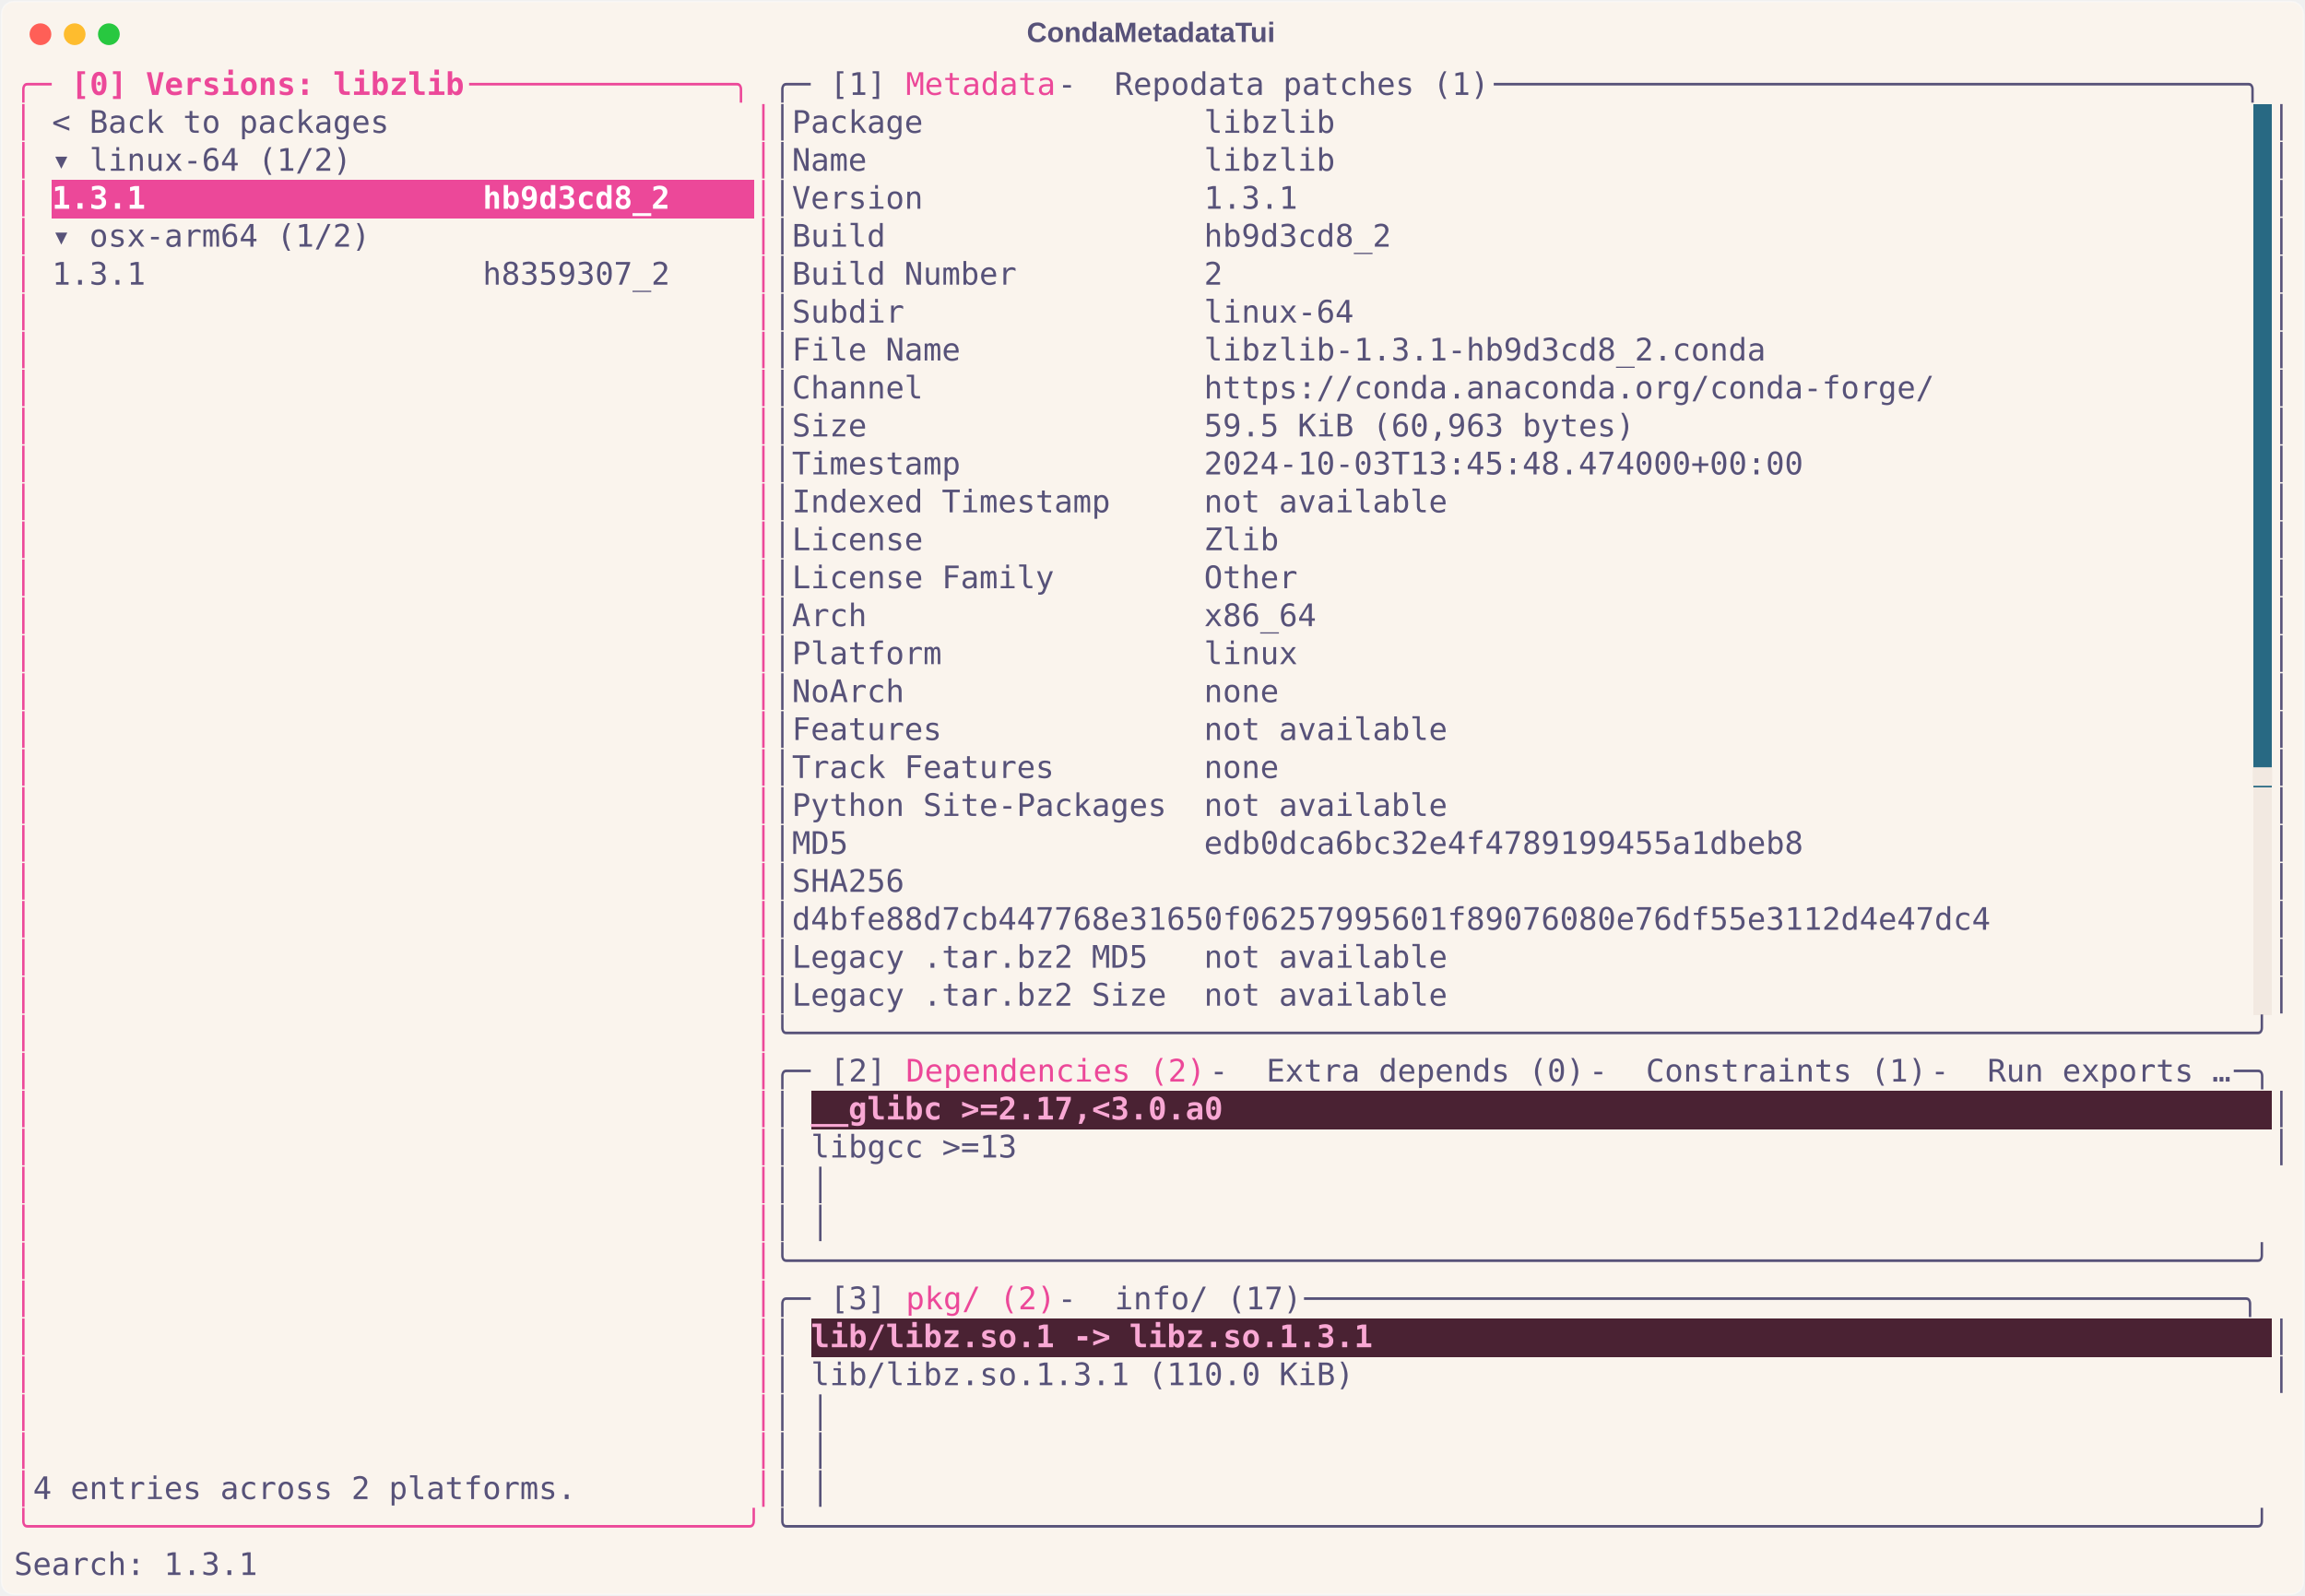
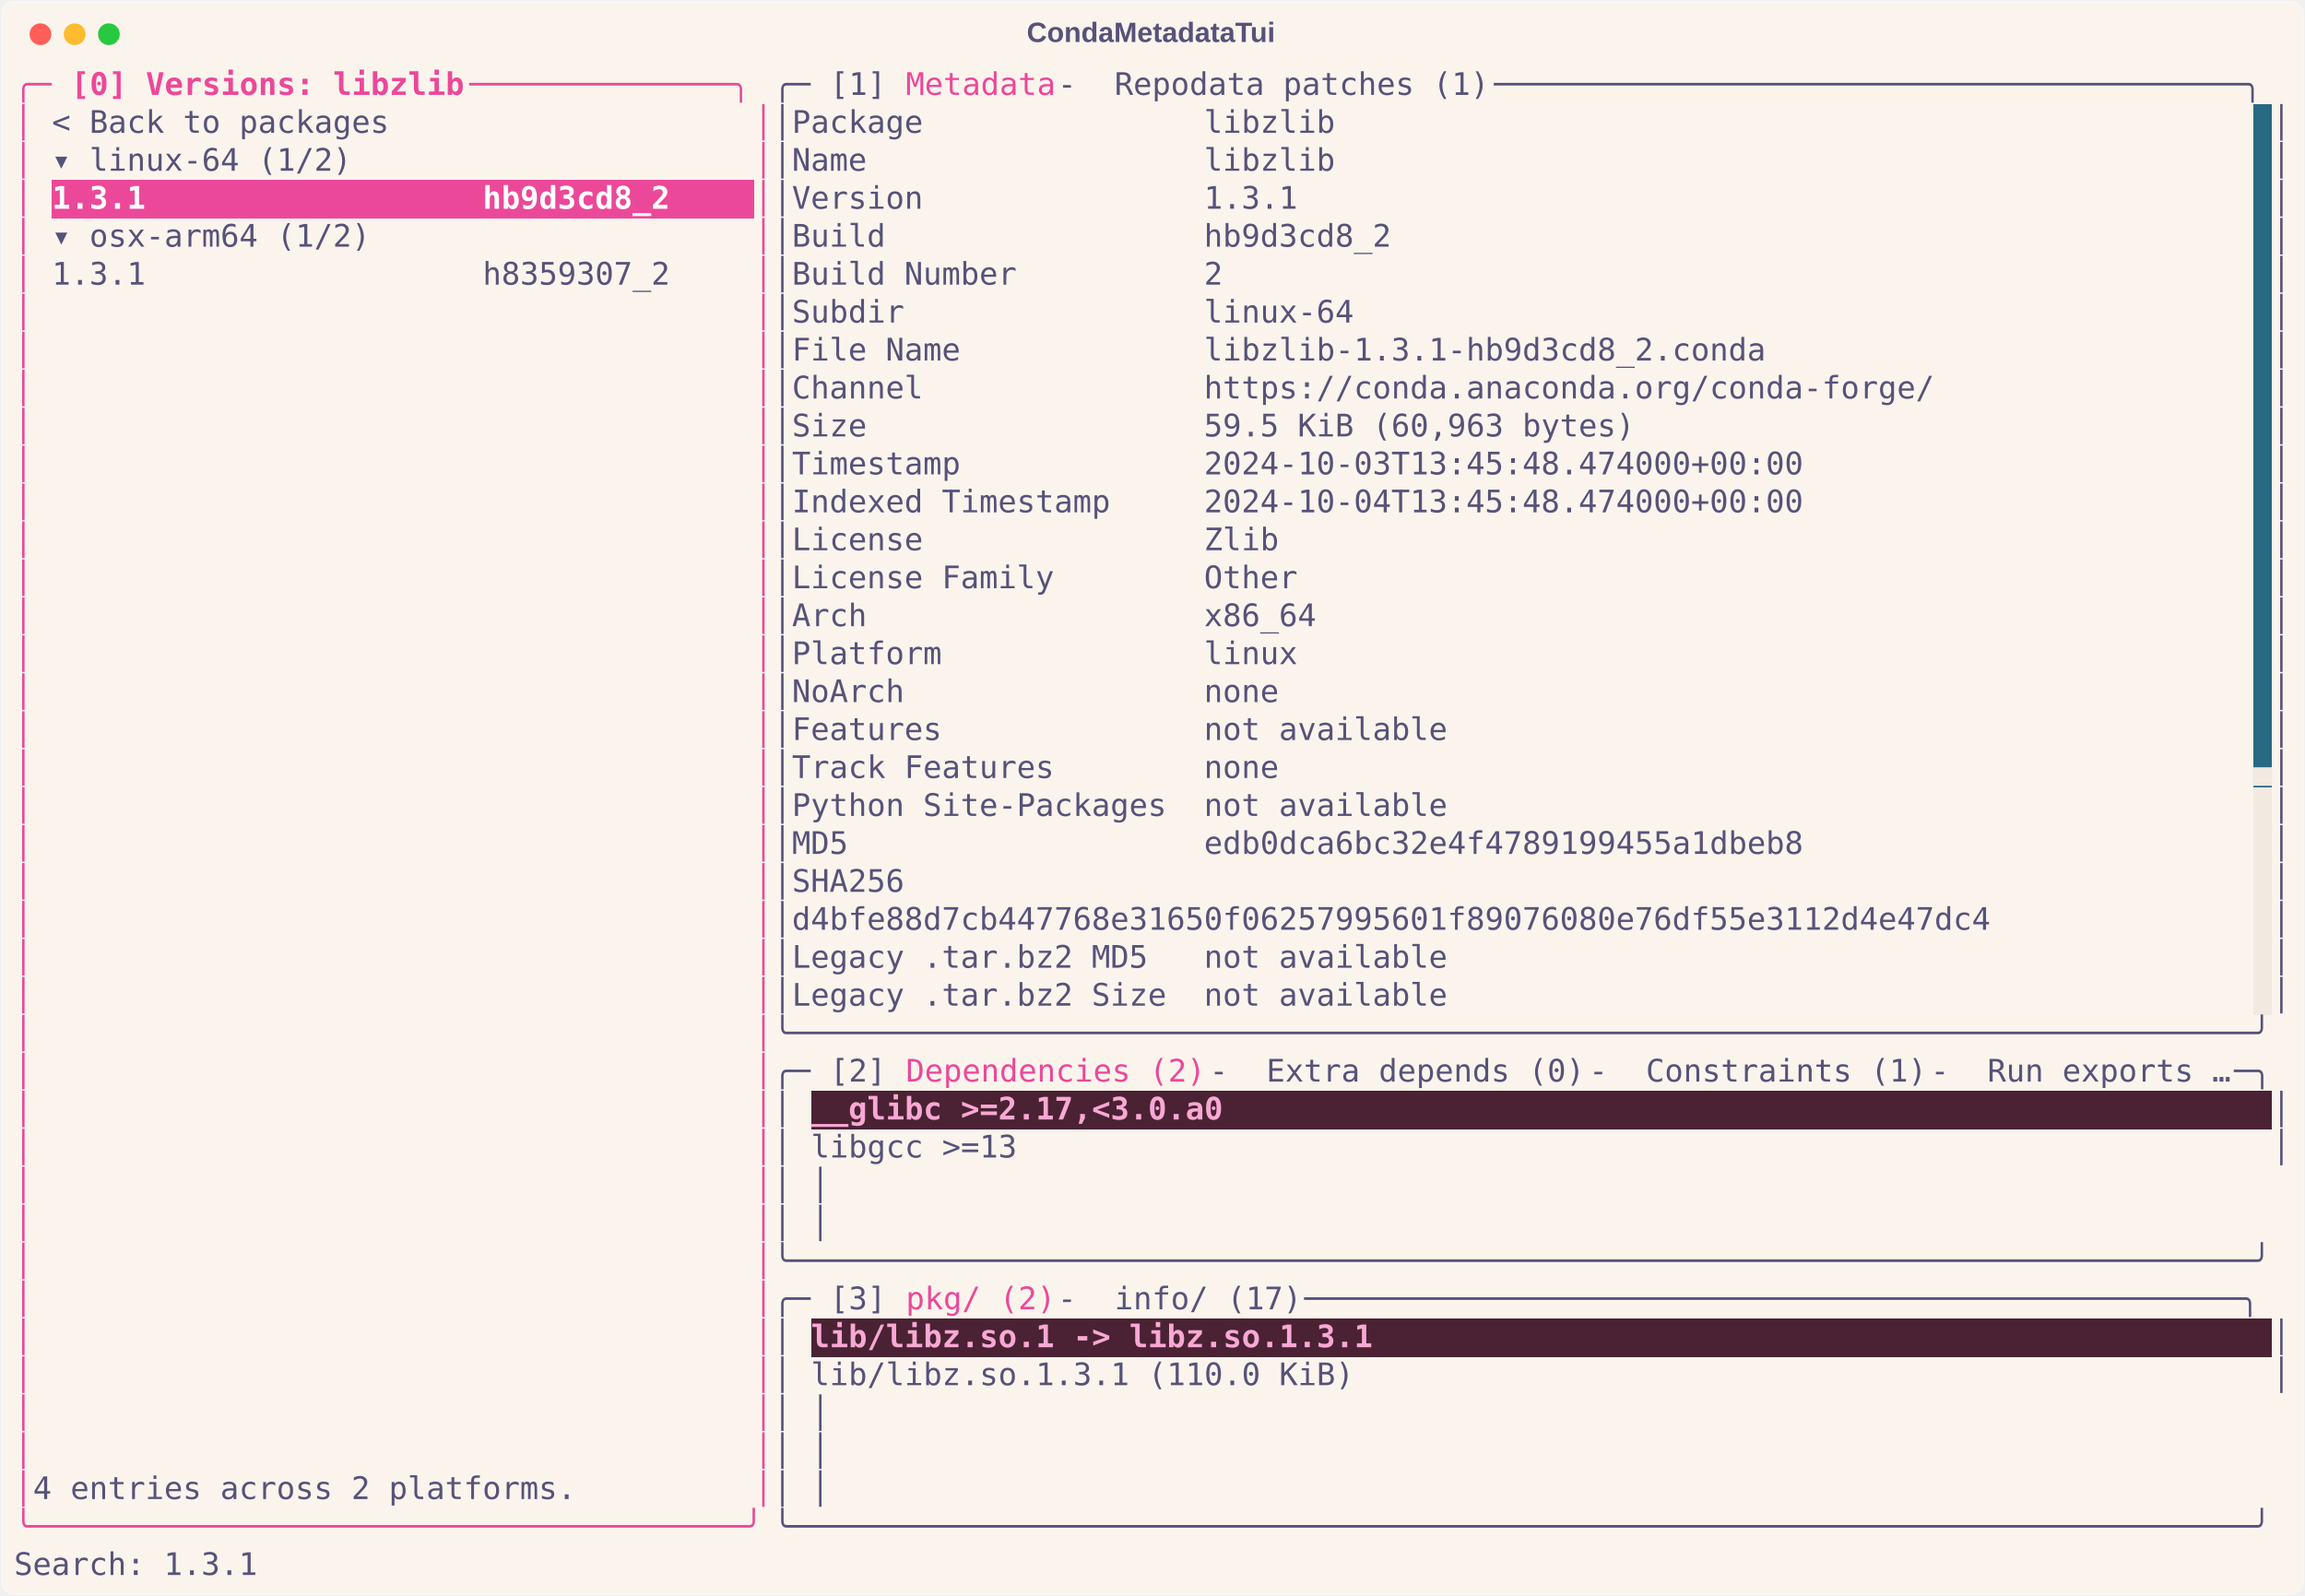
<svg xmlns="http://www.w3.org/2000/svg" class="rich-terminal" viewBox="0 0 1482 1026.0">
  <style>

    @font-face {
        font-family: "Fira Code";
        src: local("FiraCode-Regular"),
                url("https://cdnjs.cloudflare.com/ajax/libs/firacode/6.2.0/woff2/FiraCode-Regular.woff2") format("woff2"),
                url("https://cdnjs.cloudflare.com/ajax/libs/firacode/6.2.0/woff/FiraCode-Regular.woff") format("woff");
        font-style: normal;
        font-weight: 400;
    }
    @font-face {
        font-family: "Fira Code";
        src: local("FiraCode-Bold"),
                url("https://cdnjs.cloudflare.com/ajax/libs/firacode/6.2.0/woff2/FiraCode-Bold.woff2") format("woff2"),
                url("https://cdnjs.cloudflare.com/ajax/libs/firacode/6.2.0/woff/FiraCode-Bold.woff") format("woff");
        font-style: bold;
        font-weight: 700;
    }

    .terminal-matrix {
        font-family: Fira Code, monospace;
        font-size: 20px;
        line-height: 24.4px;
        font-variant-east-asian: full-width;
    }

    .terminal-title {
        font-size: 18px;
        font-weight: bold;
        font-family: arial;
    }

    .terminal-r1 { fill: #ec4899 }
.terminal-r2 { fill: #ec4899;font-weight: bold }
.terminal-r3 { fill: #575279 }
.terminal-r4 { fill: #faf4ed }
.terminal-r5 { fill: #ffffff;font-weight: bold }
.terminal-r6 { fill: #f2e9e1 }
.terminal-r7 { fill: #f9a8d4;font-weight: bold }
    </style>
  <defs>
    <clipPath id="terminal-clip-terminal">
      <rect x="0" y="0" width="1463.0" height="975.0" />
    </clipPath>
    <clipPath id="terminal-line-0">
      <rect x="0" y="1.5" width="1464" height="24.65" />
    </clipPath>
    <clipPath id="terminal-line-1">
      <rect x="0" y="25.9" width="1464" height="24.65" />
    </clipPath>
    <clipPath id="terminal-line-2">
      <rect x="0" y="50.3" width="1464" height="24.65" />
    </clipPath>
    <clipPath id="terminal-line-3">
      <rect x="0" y="74.7" width="1464" height="24.65" />
    </clipPath>
    <clipPath id="terminal-line-4">
      <rect x="0" y="99.1" width="1464" height="24.65" />
    </clipPath>
    <clipPath id="terminal-line-5">
      <rect x="0" y="123.5" width="1464" height="24.65" />
    </clipPath>
    <clipPath id="terminal-line-6">
      <rect x="0" y="147.9" width="1464" height="24.65" />
    </clipPath>
    <clipPath id="terminal-line-7">
      <rect x="0" y="172.3" width="1464" height="24.65" />
    </clipPath>
    <clipPath id="terminal-line-8">
      <rect x="0" y="196.7" width="1464" height="24.65" />
    </clipPath>
    <clipPath id="terminal-line-9">
      <rect x="0" y="221.1" width="1464" height="24.65" />
    </clipPath>
    <clipPath id="terminal-line-10">
      <rect x="0" y="245.5" width="1464" height="24.65" />
    </clipPath>
    <clipPath id="terminal-line-11">
      <rect x="0" y="269.9" width="1464" height="24.65" />
    </clipPath>
    <clipPath id="terminal-line-12">
      <rect x="0" y="294.3" width="1464" height="24.65" />
    </clipPath>
    <clipPath id="terminal-line-13">
      <rect x="0" y="318.7" width="1464" height="24.65" />
    </clipPath>
    <clipPath id="terminal-line-14">
      <rect x="0" y="343.1" width="1464" height="24.65" />
    </clipPath>
    <clipPath id="terminal-line-15">
      <rect x="0" y="367.5" width="1464" height="24.65" />
    </clipPath>
    <clipPath id="terminal-line-16">
      <rect x="0" y="391.9" width="1464" height="24.65" />
    </clipPath>
    <clipPath id="terminal-line-17">
      <rect x="0" y="416.3" width="1464" height="24.65" />
    </clipPath>
    <clipPath id="terminal-line-18">
      <rect x="0" y="440.7" width="1464" height="24.65" />
    </clipPath>
    <clipPath id="terminal-line-19">
      <rect x="0" y="465.1" width="1464" height="24.65" />
    </clipPath>
    <clipPath id="terminal-line-20">
      <rect x="0" y="489.5" width="1464" height="24.65" />
    </clipPath>
    <clipPath id="terminal-line-21">
      <rect x="0" y="513.9" width="1464" height="24.65" />
    </clipPath>
    <clipPath id="terminal-line-22">
      <rect x="0" y="538.3" width="1464" height="24.65" />
    </clipPath>
    <clipPath id="terminal-line-23">
      <rect x="0" y="562.7" width="1464" height="24.65" />
    </clipPath>
    <clipPath id="terminal-line-24">
      <rect x="0" y="587.1" width="1464" height="24.65" />
    </clipPath>
    <clipPath id="terminal-line-25">
      <rect x="0" y="611.5" width="1464" height="24.65" />
    </clipPath>
    <clipPath id="terminal-line-26">
      <rect x="0" y="635.9" width="1464" height="24.65" />
    </clipPath>
    <clipPath id="terminal-line-27">
      <rect x="0" y="660.3" width="1464" height="24.65" />
    </clipPath>
    <clipPath id="terminal-line-28">
      <rect x="0" y="684.7" width="1464" height="24.65" />
    </clipPath>
    <clipPath id="terminal-line-29">
      <rect x="0" y="709.1" width="1464" height="24.65" />
    </clipPath>
    <clipPath id="terminal-line-30">
      <rect x="0" y="733.5" width="1464" height="24.65" />
    </clipPath>
    <clipPath id="terminal-line-31">
      <rect x="0" y="757.9" width="1464" height="24.65" />
    </clipPath>
    <clipPath id="terminal-line-32">
      <rect x="0" y="782.3" width="1464" height="24.65" />
    </clipPath>
    <clipPath id="terminal-line-33">
      <rect x="0" y="806.7" width="1464" height="24.65" />
    </clipPath>
    <clipPath id="terminal-line-34">
      <rect x="0" y="831.1" width="1464" height="24.65" />
    </clipPath>
    <clipPath id="terminal-line-35">
      <rect x="0" y="855.5" width="1464" height="24.65" />
    </clipPath>
    <clipPath id="terminal-line-36">
      <rect x="0" y="879.9" width="1464" height="24.65" />
    </clipPath>
    <clipPath id="terminal-line-37">
      <rect x="0" y="904.3" width="1464" height="24.65" />
    </clipPath>
    <clipPath id="terminal-line-38">
      <rect x="0" y="928.7" width="1464" height="24.65" />
    </clipPath>
  </defs>
  <rect fill="#faf4ed" stroke="rgba(255,255,255,0.35)" stroke-width="1" x="1" y="1" width="1480" height="1024" rx="8" />
  <text class="terminal-title" fill="#575279" text-anchor="middle" x="740" y="27">CondaMetadataTui</text>
  <g transform="translate(26,22)">
    <circle cx="0" cy="0" r="7" fill="#ff5f57" />
    <circle cx="22" cy="0" r="7" fill="#febc2e" />
    <circle cx="44" cy="0" r="7" fill="#28c840" />
  </g>
  <g transform="translate(9, 41)" clip-path="url(#terminal-clip-terminal)">
    <rect fill="#286983" x="1439.6" y="25.9" width="12.2" height="24.65" shape-rendering="crispEdges" />
    <rect fill="#286983" x="1439.6" y="50.3" width="12.2" height="24.65" shape-rendering="crispEdges" />
    <rect fill="#ec4899" x="24.4" y="74.7" width="402.6" height="24.65" shape-rendering="crispEdges" />
    <rect fill="#ec4899" x="427" y="74.7" width="48.8" height="24.65" shape-rendering="crispEdges" />
    <rect fill="#286983" x="1439.6" y="74.7" width="12.2" height="24.65" shape-rendering="crispEdges" />
    <rect fill="#286983" x="1439.6" y="99.1" width="12.2" height="24.65" shape-rendering="crispEdges" />
    <rect fill="#286983" x="1439.6" y="123.5" width="12.2" height="24.65" shape-rendering="crispEdges" />
    <rect fill="#286983" x="1439.6" y="147.9" width="12.2" height="24.65" shape-rendering="crispEdges" />
    <rect fill="#286983" x="1439.6" y="172.3" width="12.2" height="24.65" shape-rendering="crispEdges" />
    <rect fill="#286983" x="1439.6" y="196.7" width="12.2" height="24.65" shape-rendering="crispEdges" />
    <rect fill="#286983" x="1439.6" y="221.1" width="12.2" height="24.65" shape-rendering="crispEdges" />
    <rect fill="#286983" x="1439.6" y="245.5" width="12.2" height="24.65" shape-rendering="crispEdges" />
    <rect fill="#286983" x="1439.6" y="269.9" width="12.2" height="24.65" shape-rendering="crispEdges" />
    <rect fill="#286983" x="1439.6" y="294.3" width="12.2" height="24.65" shape-rendering="crispEdges" />
    <rect fill="#286983" x="1439.6" y="318.7" width="12.2" height="24.65" shape-rendering="crispEdges" />
    <rect fill="#286983" x="1439.6" y="343.1" width="12.2" height="24.65" shape-rendering="crispEdges" />
    <rect fill="#286983" x="1439.6" y="367.5" width="12.2" height="24.65" shape-rendering="crispEdges" />
    <rect fill="#286983" x="1439.6" y="391.9" width="12.2" height="24.65" shape-rendering="crispEdges" />
    <rect fill="#286983" x="1439.6" y="416.3" width="12.2" height="24.65" shape-rendering="crispEdges" />
    <rect fill="#286983" x="1439.6" y="440.7" width="12.2" height="24.65" shape-rendering="crispEdges" />
    <rect fill="#f2e9e1" x="1439.6" y="465.1" width="12.2" height="24.65" shape-rendering="crispEdges" />
    <rect fill="#f2e9e1" x="1439.6" y="489.5" width="12.2" height="24.65" shape-rendering="crispEdges" />
    <rect fill="#f2e9e1" x="1439.6" y="513.9" width="12.2" height="24.65" shape-rendering="crispEdges" />
    <rect fill="#f2e9e1" x="1439.6" y="538.3" width="12.2" height="24.65" shape-rendering="crispEdges" />
    <rect fill="#f2e9e1" x="1439.6" y="562.7" width="12.2" height="24.65" shape-rendering="crispEdges" />
    <rect fill="#f2e9e1" x="1439.6" y="587.1" width="12.2" height="24.65" shape-rendering="crispEdges" />
    <rect fill="#4a2233" x="512.4" y="660.3" width="268.4" height="24.65" shape-rendering="crispEdges" />
    <rect fill="#4a2233" x="780.8" y="660.3" width="671" height="24.65" shape-rendering="crispEdges" />
    <rect fill="#4a2233" x="512.4" y="806.7" width="366" height="24.65" shape-rendering="crispEdges" />
    <rect fill="#4a2233" x="878.4" y="806.7" width="573.4" height="24.65" shape-rendering="crispEdges" />
    <g class="terminal-matrix">
      <text class="terminal-r1" x="0" y="20" textLength="36.6" clip-path="url(#terminal-line-0)">╭─ </text>
      <text class="terminal-r2" x="36.6" y="20" textLength="256.2" clip-path="url(#terminal-line-0)">[0] Versions: libzlib</text>
      <text class="terminal-r1" x="292.8" y="20" textLength="195.2" clip-path="url(#terminal-line-0)"> ──────────────╮</text>
      <text class="terminal-r3" x="488" y="20" textLength="36.6" clip-path="url(#terminal-line-0)">╭─ </text>
      <text class="terminal-r3" x="524.6" y="20" textLength="48.8" clip-path="url(#terminal-line-0)">[1] </text>
      <text class="terminal-r1" x="573.4" y="20" textLength="97.6" clip-path="url(#terminal-line-0)">Metadata</text>
      <text class="terminal-r3" x="671" y="20" textLength="36.6" clip-path="url(#terminal-line-0)"> - </text>
      <text class="terminal-r3" x="707.6" y="20" textLength="244" clip-path="url(#terminal-line-0)">Repodata patches (1)</text>
      <text class="terminal-r3" x="951.6" y="20" textLength="512.4" clip-path="url(#terminal-line-0)"> ────────────────────────────────────────╮</text>
      <text class="terminal-r3" x="1464" y="20" textLength="12.2" clip-path="url(#terminal-line-0)">
</text>
      <text class="terminal-r1" x="0" y="44.4" textLength="12.2" clip-path="url(#terminal-line-1)">│</text>
      <text class="terminal-r3" x="24.4" y="44.4" textLength="219.6" clip-path="url(#terminal-line-1)">&lt; Back to packages</text>
      <text class="terminal-r1" x="475.8" y="44.4" textLength="12.2" clip-path="url(#terminal-line-1)">│</text>
      <text class="terminal-r3" x="488" y="44.4" textLength="12.2" clip-path="url(#terminal-line-1)">│</text>
      <text class="terminal-r3" x="500.2" y="44.4" textLength="353.8" clip-path="url(#terminal-line-1)">Package               libzlib</text>
      <text class="terminal-r3" x="1451.8" y="44.4" textLength="12.2" clip-path="url(#terminal-line-1)">│</text>
      <text class="terminal-r3" x="1464" y="44.4" textLength="12.2" clip-path="url(#terminal-line-1)">
</text>
      <text class="terminal-r1" x="0" y="68.8" textLength="12.2" clip-path="url(#terminal-line-2)">│</text>
      <text class="terminal-r3" x="24.4" y="68.8" textLength="195.2" clip-path="url(#terminal-line-2)">▾ linux-64 (1/2)</text>
      <text class="terminal-r1" x="475.8" y="68.8" textLength="12.2" clip-path="url(#terminal-line-2)">│</text>
      <text class="terminal-r3" x="488" y="68.8" textLength="12.2" clip-path="url(#terminal-line-2)">│</text>
      <text class="terminal-r3" x="500.2" y="68.8" textLength="353.8" clip-path="url(#terminal-line-2)">Name                  libzlib</text>
      <text class="terminal-r3" x="1451.8" y="68.8" textLength="12.2" clip-path="url(#terminal-line-2)">│</text>
      <text class="terminal-r3" x="1464" y="68.8" textLength="12.2" clip-path="url(#terminal-line-2)">
</text>
      <text class="terminal-r1" x="0" y="93.2" textLength="12.2" clip-path="url(#terminal-line-3)">│</text>
      <text class="terminal-r5" x="24.4" y="93.2" textLength="402.6" clip-path="url(#terminal-line-3)">1.3.1                  hb9d3cd8_2</text>
      <text class="terminal-r1" x="475.8" y="93.2" textLength="12.2" clip-path="url(#terminal-line-3)">│</text>
      <text class="terminal-r3" x="488" y="93.2" textLength="12.2" clip-path="url(#terminal-line-3)">│</text>
      <text class="terminal-r3" x="500.2" y="93.2" textLength="329.4" clip-path="url(#terminal-line-3)">Version               1.3.1</text>
      <text class="terminal-r3" x="1451.8" y="93.2" textLength="12.2" clip-path="url(#terminal-line-3)">│</text>
      <text class="terminal-r3" x="1464" y="93.2" textLength="12.2" clip-path="url(#terminal-line-3)">
</text>
      <text class="terminal-r1" x="0" y="117.6" textLength="12.2" clip-path="url(#terminal-line-4)">│</text>
      <text class="terminal-r3" x="24.4" y="117.6" textLength="207.4" clip-path="url(#terminal-line-4)">▾ osx-arm64 (1/2)</text>
      <text class="terminal-r1" x="475.8" y="117.6" textLength="12.2" clip-path="url(#terminal-line-4)">│</text>
      <text class="terminal-r3" x="488" y="117.6" textLength="12.2" clip-path="url(#terminal-line-4)">│</text>
      <text class="terminal-r3" x="500.2" y="117.6" textLength="390.4" clip-path="url(#terminal-line-4)">Build                 hb9d3cd8_2</text>
      <text class="terminal-r3" x="1451.8" y="117.6" textLength="12.2" clip-path="url(#terminal-line-4)">│</text>
      <text class="terminal-r3" x="1464" y="117.6" textLength="12.2" clip-path="url(#terminal-line-4)">
</text>
      <text class="terminal-r1" x="0" y="142" textLength="12.2" clip-path="url(#terminal-line-5)">│</text>
      <text class="terminal-r3" x="24.4" y="142" textLength="402.6" clip-path="url(#terminal-line-5)">1.3.1                  h8359307_2</text>
      <text class="terminal-r1" x="475.8" y="142" textLength="12.2" clip-path="url(#terminal-line-5)">│</text>
      <text class="terminal-r3" x="488" y="142" textLength="12.2" clip-path="url(#terminal-line-5)">│</text>
      <text class="terminal-r3" x="500.2" y="142" textLength="280.6" clip-path="url(#terminal-line-5)">Build Number          2</text>
      <text class="terminal-r3" x="1451.8" y="142" textLength="12.2" clip-path="url(#terminal-line-5)">│</text>
      <text class="terminal-r3" x="1464" y="142" textLength="12.2" clip-path="url(#terminal-line-5)">
</text>
      <text class="terminal-r1" x="0" y="166.4" textLength="12.2" clip-path="url(#terminal-line-6)">│</text>
      <text class="terminal-r1" x="475.8" y="166.4" textLength="12.2" clip-path="url(#terminal-line-6)">│</text>
      <text class="terminal-r3" x="488" y="166.4" textLength="12.2" clip-path="url(#terminal-line-6)">│</text>
      <text class="terminal-r3" x="500.2" y="166.4" textLength="366" clip-path="url(#terminal-line-6)">Subdir                linux-64</text>
      <text class="terminal-r3" x="1451.8" y="166.4" textLength="12.2" clip-path="url(#terminal-line-6)">│</text>
      <text class="terminal-r3" x="1464" y="166.4" textLength="12.2" clip-path="url(#terminal-line-6)">
</text>
      <text class="terminal-r1" x="0" y="190.8" textLength="12.2" clip-path="url(#terminal-line-7)">│</text>
      <text class="terminal-r1" x="475.8" y="190.8" textLength="12.2" clip-path="url(#terminal-line-7)">│</text>
      <text class="terminal-r3" x="488" y="190.8" textLength="12.2" clip-path="url(#terminal-line-7)">│</text>
      <text class="terminal-r3" x="500.2" y="190.8" textLength="634.4" clip-path="url(#terminal-line-7)">File Name             libzlib-1.3.1-hb9d3cd8_2.conda</text>
      <text class="terminal-r3" x="1451.8" y="190.8" textLength="12.2" clip-path="url(#terminal-line-7)">│</text>
      <text class="terminal-r3" x="1464" y="190.8" textLength="12.2" clip-path="url(#terminal-line-7)">
</text>
      <text class="terminal-r1" x="0" y="215.2" textLength="12.2" clip-path="url(#terminal-line-8)">│</text>
      <text class="terminal-r1" x="475.8" y="215.2" textLength="12.2" clip-path="url(#terminal-line-8)">│</text>
      <text class="terminal-r3" x="488" y="215.2" textLength="12.2" clip-path="url(#terminal-line-8)">│</text>
      <text class="terminal-r3" x="500.2" y="215.2" textLength="744.2" clip-path="url(#terminal-line-8)">Channel               https://conda.anaconda.org/conda-forge/</text>
      <text class="terminal-r3" x="1451.8" y="215.2" textLength="12.2" clip-path="url(#terminal-line-8)">│</text>
      <text class="terminal-r3" x="1464" y="215.2" textLength="12.2" clip-path="url(#terminal-line-8)">
</text>
      <text class="terminal-r1" x="0" y="239.6" textLength="12.2" clip-path="url(#terminal-line-9)">│</text>
      <text class="terminal-r1" x="475.8" y="239.6" textLength="12.2" clip-path="url(#terminal-line-9)">│</text>
      <text class="terminal-r3" x="488" y="239.6" textLength="12.2" clip-path="url(#terminal-line-9)">│</text>
      <text class="terminal-r3" x="500.2" y="239.6" textLength="549" clip-path="url(#terminal-line-9)">Size                  59.5 KiB (60,963 bytes)</text>
      <text class="terminal-r3" x="1451.8" y="239.6" textLength="12.2" clip-path="url(#terminal-line-9)">│</text>
      <text class="terminal-r3" x="1464" y="239.6" textLength="12.2" clip-path="url(#terminal-line-9)">
</text>
      <text class="terminal-r1" x="0" y="264" textLength="12.2" clip-path="url(#terminal-line-10)">│</text>
      <text class="terminal-r1" x="475.8" y="264" textLength="12.2" clip-path="url(#terminal-line-10)">│</text>
      <text class="terminal-r3" x="488" y="264" textLength="12.2" clip-path="url(#terminal-line-10)">│</text>
      <text class="terminal-r3" x="500.2" y="264" textLength="658.8" clip-path="url(#terminal-line-10)">Timestamp             2024-10-03T13:45:48.474000+00:00</text>
      <text class="terminal-r3" x="1451.8" y="264" textLength="12.2" clip-path="url(#terminal-line-10)">│</text>
      <text class="terminal-r3" x="1464" y="264" textLength="12.2" clip-path="url(#terminal-line-10)">
</text>
      <text class="terminal-r1" x="0" y="288.4" textLength="12.2" clip-path="url(#terminal-line-11)">│</text>
      <text class="terminal-r1" x="475.8" y="288.4" textLength="12.2" clip-path="url(#terminal-line-11)">│</text>
      <text class="terminal-r3" x="488" y="288.4" textLength="12.2" clip-path="url(#terminal-line-11)">│</text>
-       <text class="terminal-r3" x="500.2" y="288.4" textLength="427" clip-path="url(#terminal-line-11)">Indexed Timestamp     not available</text>
+       <text class="terminal-r3" x="500.2" y="288.4" textLength="658.8" clip-path="url(#terminal-line-11)">Indexed Timestamp     2024-10-04T13:45:48.474000+00:00</text>
      <text class="terminal-r3" x="1451.8" y="288.4" textLength="12.2" clip-path="url(#terminal-line-11)">│</text>
      <text class="terminal-r3" x="1464" y="288.4" textLength="12.2" clip-path="url(#terminal-line-11)">
</text>
      <text class="terminal-r1" x="0" y="312.8" textLength="12.2" clip-path="url(#terminal-line-12)">│</text>
      <text class="terminal-r1" x="475.8" y="312.8" textLength="12.2" clip-path="url(#terminal-line-12)">│</text>
      <text class="terminal-r3" x="488" y="312.8" textLength="12.2" clip-path="url(#terminal-line-12)">│</text>
      <text class="terminal-r3" x="500.2" y="312.8" textLength="317.2" clip-path="url(#terminal-line-12)">License               Zlib</text>
      <text class="terminal-r3" x="1451.8" y="312.8" textLength="12.2" clip-path="url(#terminal-line-12)">│</text>
      <text class="terminal-r3" x="1464" y="312.8" textLength="12.2" clip-path="url(#terminal-line-12)">
</text>
      <text class="terminal-r1" x="0" y="337.2" textLength="12.2" clip-path="url(#terminal-line-13)">│</text>
      <text class="terminal-r1" x="475.8" y="337.2" textLength="12.2" clip-path="url(#terminal-line-13)">│</text>
      <text class="terminal-r3" x="488" y="337.2" textLength="12.2" clip-path="url(#terminal-line-13)">│</text>
      <text class="terminal-r3" x="500.2" y="337.2" textLength="329.4" clip-path="url(#terminal-line-13)">License Family        Other</text>
      <text class="terminal-r3" x="1451.8" y="337.2" textLength="12.2" clip-path="url(#terminal-line-13)">│</text>
      <text class="terminal-r3" x="1464" y="337.2" textLength="12.2" clip-path="url(#terminal-line-13)">
</text>
      <text class="terminal-r1" x="0" y="361.6" textLength="12.2" clip-path="url(#terminal-line-14)">│</text>
      <text class="terminal-r1" x="475.8" y="361.6" textLength="12.2" clip-path="url(#terminal-line-14)">│</text>
      <text class="terminal-r3" x="488" y="361.6" textLength="12.2" clip-path="url(#terminal-line-14)">│</text>
      <text class="terminal-r3" x="500.2" y="361.6" textLength="341.6" clip-path="url(#terminal-line-14)">Arch                  x86_64</text>
      <text class="terminal-r3" x="1451.8" y="361.6" textLength="12.2" clip-path="url(#terminal-line-14)">│</text>
      <text class="terminal-r3" x="1464" y="361.6" textLength="12.2" clip-path="url(#terminal-line-14)">
</text>
      <text class="terminal-r1" x="0" y="386" textLength="12.2" clip-path="url(#terminal-line-15)">│</text>
      <text class="terminal-r1" x="475.8" y="386" textLength="12.2" clip-path="url(#terminal-line-15)">│</text>
      <text class="terminal-r3" x="488" y="386" textLength="12.2" clip-path="url(#terminal-line-15)">│</text>
      <text class="terminal-r3" x="500.2" y="386" textLength="329.4" clip-path="url(#terminal-line-15)">Platform              linux</text>
      <text class="terminal-r3" x="1451.8" y="386" textLength="12.2" clip-path="url(#terminal-line-15)">│</text>
      <text class="terminal-r3" x="1464" y="386" textLength="12.2" clip-path="url(#terminal-line-15)">
</text>
      <text class="terminal-r1" x="0" y="410.4" textLength="12.2" clip-path="url(#terminal-line-16)">│</text>
      <text class="terminal-r1" x="475.8" y="410.4" textLength="12.2" clip-path="url(#terminal-line-16)">│</text>
      <text class="terminal-r3" x="488" y="410.4" textLength="12.2" clip-path="url(#terminal-line-16)">│</text>
      <text class="terminal-r3" x="500.2" y="410.4" textLength="317.2" clip-path="url(#terminal-line-16)">NoArch                none</text>
      <text class="terminal-r3" x="1451.8" y="410.4" textLength="12.2" clip-path="url(#terminal-line-16)">│</text>
      <text class="terminal-r3" x="1464" y="410.4" textLength="12.2" clip-path="url(#terminal-line-16)">
</text>
      <text class="terminal-r1" x="0" y="434.8" textLength="12.2" clip-path="url(#terminal-line-17)">│</text>
      <text class="terminal-r1" x="475.8" y="434.8" textLength="12.2" clip-path="url(#terminal-line-17)">│</text>
      <text class="terminal-r3" x="488" y="434.8" textLength="12.2" clip-path="url(#terminal-line-17)">│</text>
      <text class="terminal-r3" x="500.2" y="434.8" textLength="427" clip-path="url(#terminal-line-17)">Features              not available</text>
      <text class="terminal-r3" x="1451.8" y="434.8" textLength="12.2" clip-path="url(#terminal-line-17)">│</text>
      <text class="terminal-r3" x="1464" y="434.8" textLength="12.2" clip-path="url(#terminal-line-17)">
</text>
      <text class="terminal-r1" x="0" y="459.2" textLength="12.2" clip-path="url(#terminal-line-18)">│</text>
      <text class="terminal-r1" x="475.8" y="459.2" textLength="12.2" clip-path="url(#terminal-line-18)">│</text>
      <text class="terminal-r3" x="488" y="459.2" textLength="12.2" clip-path="url(#terminal-line-18)">│</text>
      <text class="terminal-r3" x="500.2" y="459.2" textLength="317.2" clip-path="url(#terminal-line-18)">Track Features        none</text>
      <text class="terminal-r6" x="1439.6" y="459.2" textLength="12.2" clip-path="url(#terminal-line-18)">▄</text>
      <text class="terminal-r3" x="1451.8" y="459.2" textLength="12.2" clip-path="url(#terminal-line-18)">│</text>
      <text class="terminal-r3" x="1464" y="459.2" textLength="12.2" clip-path="url(#terminal-line-18)">
</text>
      <text class="terminal-r1" x="0" y="483.6" textLength="12.2" clip-path="url(#terminal-line-19)">│</text>
      <text class="terminal-r1" x="475.8" y="483.6" textLength="12.2" clip-path="url(#terminal-line-19)">│</text>
      <text class="terminal-r3" x="488" y="483.6" textLength="12.2" clip-path="url(#terminal-line-19)">│</text>
      <text class="terminal-r3" x="500.2" y="483.6" textLength="427" clip-path="url(#terminal-line-19)">Python Site-Packages  not available</text>
      <text class="terminal-r3" x="1451.8" y="483.6" textLength="12.2" clip-path="url(#terminal-line-19)">│</text>
      <text class="terminal-r3" x="1464" y="483.6" textLength="12.2" clip-path="url(#terminal-line-19)">
</text>
      <text class="terminal-r1" x="0" y="508" textLength="12.2" clip-path="url(#terminal-line-20)">│</text>
      <text class="terminal-r1" x="475.8" y="508" textLength="12.2" clip-path="url(#terminal-line-20)">│</text>
      <text class="terminal-r3" x="488" y="508" textLength="12.2" clip-path="url(#terminal-line-20)">│</text>
      <text class="terminal-r3" x="500.2" y="508" textLength="658.8" clip-path="url(#terminal-line-20)">MD5                   edb0dca6bc32e4f4789199455a1dbeb8</text>
      <text class="terminal-r3" x="1451.8" y="508" textLength="12.2" clip-path="url(#terminal-line-20)">│</text>
      <text class="terminal-r3" x="1464" y="508" textLength="12.2" clip-path="url(#terminal-line-20)">
</text>
      <text class="terminal-r1" x="0" y="532.4" textLength="12.2" clip-path="url(#terminal-line-21)">│</text>
      <text class="terminal-r1" x="475.8" y="532.4" textLength="12.2" clip-path="url(#terminal-line-21)">│</text>
      <text class="terminal-r3" x="488" y="532.4" textLength="12.2" clip-path="url(#terminal-line-21)">│</text>
      <text class="terminal-r3" x="500.2" y="532.4" textLength="73.2" clip-path="url(#terminal-line-21)">SHA256</text>
      <text class="terminal-r3" x="1451.8" y="532.4" textLength="12.2" clip-path="url(#terminal-line-21)">│</text>
      <text class="terminal-r3" x="1464" y="532.4" textLength="12.2" clip-path="url(#terminal-line-21)">
</text>
      <text class="terminal-r1" x="0" y="556.8" textLength="12.2" clip-path="url(#terminal-line-22)">│</text>
      <text class="terminal-r1" x="475.8" y="556.8" textLength="12.2" clip-path="url(#terminal-line-22)">│</text>
      <text class="terminal-r3" x="488" y="556.8" textLength="12.2" clip-path="url(#terminal-line-22)">│</text>
      <text class="terminal-r3" x="500.2" y="556.8" textLength="780.8" clip-path="url(#terminal-line-22)">d4bfe88d7cb447768e31650f06257995601f89076080e76df55e3112d4e47dc4</text>
      <text class="terminal-r3" x="1451.8" y="556.8" textLength="12.2" clip-path="url(#terminal-line-22)">│</text>
      <text class="terminal-r3" x="1464" y="556.8" textLength="12.2" clip-path="url(#terminal-line-22)">
</text>
      <text class="terminal-r1" x="0" y="581.2" textLength="12.2" clip-path="url(#terminal-line-23)">│</text>
      <text class="terminal-r1" x="475.8" y="581.2" textLength="12.2" clip-path="url(#terminal-line-23)">│</text>
      <text class="terminal-r3" x="488" y="581.2" textLength="12.2" clip-path="url(#terminal-line-23)">│</text>
      <text class="terminal-r3" x="500.2" y="581.2" textLength="427" clip-path="url(#terminal-line-23)">Legacy .tar.bz2 MD5   not available</text>
      <text class="terminal-r3" x="1451.8" y="581.2" textLength="12.2" clip-path="url(#terminal-line-23)">│</text>
      <text class="terminal-r3" x="1464" y="581.2" textLength="12.2" clip-path="url(#terminal-line-23)">
</text>
      <text class="terminal-r1" x="0" y="605.6" textLength="12.2" clip-path="url(#terminal-line-24)">│</text>
      <text class="terminal-r1" x="475.8" y="605.6" textLength="12.2" clip-path="url(#terminal-line-24)">│</text>
      <text class="terminal-r3" x="488" y="605.6" textLength="12.2" clip-path="url(#terminal-line-24)">│</text>
      <text class="terminal-r3" x="500.2" y="605.6" textLength="427" clip-path="url(#terminal-line-24)">Legacy .tar.bz2 Size  not available</text>
      <text class="terminal-r3" x="1451.8" y="605.6" textLength="12.2" clip-path="url(#terminal-line-24)">│</text>
      <text class="terminal-r3" x="1464" y="605.6" textLength="12.2" clip-path="url(#terminal-line-24)">
</text>
      <text class="terminal-r1" x="0" y="630" textLength="12.2" clip-path="url(#terminal-line-25)">│</text>
      <text class="terminal-r1" x="475.8" y="630" textLength="12.2" clip-path="url(#terminal-line-25)">│</text>
      <text class="terminal-r3" x="488" y="630" textLength="976" clip-path="url(#terminal-line-25)">╰──────────────────────────────────────────────────────────────────────────────╯</text>
      <text class="terminal-r3" x="1464" y="630" textLength="12.2" clip-path="url(#terminal-line-25)">
</text>
      <text class="terminal-r1" x="0" y="654.4" textLength="12.2" clip-path="url(#terminal-line-26)">│</text>
      <text class="terminal-r1" x="475.8" y="654.4" textLength="12.2" clip-path="url(#terminal-line-26)">│</text>
      <text class="terminal-r3" x="488" y="654.4" textLength="36.6" clip-path="url(#terminal-line-26)">╭─ </text>
      <text class="terminal-r3" x="524.6" y="654.4" textLength="48.8" clip-path="url(#terminal-line-26)">[2] </text>
      <text class="terminal-r1" x="573.4" y="654.4" textLength="195.2" clip-path="url(#terminal-line-26)">Dependencies (2)</text>
      <text class="terminal-r3" x="768.6" y="654.4" textLength="36.6" clip-path="url(#terminal-line-26)"> - </text>
      <text class="terminal-r3" x="805.2" y="654.4" textLength="207.4" clip-path="url(#terminal-line-26)">Extra depends (0)</text>
      <text class="terminal-r3" x="1012.6" y="654.4" textLength="36.6" clip-path="url(#terminal-line-26)"> - </text>
      <text class="terminal-r3" x="1049.2" y="654.4" textLength="183" clip-path="url(#terminal-line-26)">Constraints (1)</text>
      <text class="terminal-r3" x="1232.2" y="654.4" textLength="36.6" clip-path="url(#terminal-line-26)"> - </text>
      <text class="terminal-r3" x="1268.8" y="654.4" textLength="158.6" clip-path="url(#terminal-line-26)">Run exports …</text>
      <text class="terminal-r3" x="1427.4" y="654.4" textLength="36.6" clip-path="url(#terminal-line-26)"> ─╮</text>
      <text class="terminal-r3" x="1464" y="654.4" textLength="12.2" clip-path="url(#terminal-line-26)">
</text>
      <text class="terminal-r1" x="0" y="678.8" textLength="12.2" clip-path="url(#terminal-line-27)">│</text>
      <text class="terminal-r1" x="475.8" y="678.8" textLength="12.2" clip-path="url(#terminal-line-27)">│</text>
      <text class="terminal-r3" x="488" y="678.8" textLength="12.2" clip-path="url(#terminal-line-27)">│</text>
      <text class="terminal-r7" x="512.4" y="678.8" textLength="268.4" clip-path="url(#terminal-line-27)">__glibc &gt;=2.17,&lt;3.0.a0</text>
      <text class="terminal-r3" x="1451.8" y="678.8" textLength="12.2" clip-path="url(#terminal-line-27)">│</text>
      <text class="terminal-r3" x="1464" y="678.8" textLength="12.2" clip-path="url(#terminal-line-27)">
</text>
      <text class="terminal-r1" x="0" y="703.2" textLength="12.2" clip-path="url(#terminal-line-28)">│</text>
      <text class="terminal-r1" x="475.8" y="703.2" textLength="12.2" clip-path="url(#terminal-line-28)">│</text>
      <text class="terminal-r3" x="488" y="703.2" textLength="12.2" clip-path="url(#terminal-line-28)">│</text>
      <text class="terminal-r3" x="512.4" y="703.2" textLength="134.2" clip-path="url(#terminal-line-28)">libgcc &gt;=13</text>
      <text class="terminal-r3" x="1451.8" y="703.2" textLength="12.2" clip-path="url(#terminal-line-28)">│</text>
      <text class="terminal-r3" x="1464" y="703.2" textLength="12.2" clip-path="url(#terminal-line-28)">
</text>
      <text class="terminal-r1" x="0" y="727.6" textLength="12.2" clip-path="url(#terminal-line-29)">│</text>
      <text class="terminal-r1" x="475.8" y="727.6" textLength="12.2" clip-path="url(#terminal-line-29)">│</text>
      <text class="terminal-r3" x="488" y="727.6" textLength="12.2" clip-path="url(#terminal-line-29)">│</text>
      <text class="terminal-r3" x="512.4" y="727.6" textLength="951.6" clip-path="url(#terminal-line-29)">                                                                             │</text>
      <text class="terminal-r3" x="1464" y="727.6" textLength="12.2" clip-path="url(#terminal-line-29)">
</text>
      <text class="terminal-r1" x="0" y="752" textLength="12.2" clip-path="url(#terminal-line-30)">│</text>
      <text class="terminal-r1" x="475.8" y="752" textLength="12.2" clip-path="url(#terminal-line-30)">│</text>
      <text class="terminal-r3" x="488" y="752" textLength="12.2" clip-path="url(#terminal-line-30)">│</text>
      <text class="terminal-r3" x="512.4" y="752" textLength="951.6" clip-path="url(#terminal-line-30)">                                                                             │</text>
      <text class="terminal-r3" x="1464" y="752" textLength="12.2" clip-path="url(#terminal-line-30)">
</text>
      <text class="terminal-r1" x="0" y="776.4" textLength="12.2" clip-path="url(#terminal-line-31)">│</text>
      <text class="terminal-r1" x="475.8" y="776.4" textLength="12.2" clip-path="url(#terminal-line-31)">│</text>
      <text class="terminal-r3" x="488" y="776.4" textLength="976" clip-path="url(#terminal-line-31)">╰──────────────────────────────────────────────────────────────────────────────╯</text>
      <text class="terminal-r3" x="1464" y="776.4" textLength="12.2" clip-path="url(#terminal-line-31)">
</text>
      <text class="terminal-r1" x="0" y="800.8" textLength="12.2" clip-path="url(#terminal-line-32)">│</text>
      <text class="terminal-r1" x="475.8" y="800.8" textLength="12.2" clip-path="url(#terminal-line-32)">│</text>
      <text class="terminal-r3" x="488" y="800.8" textLength="36.6" clip-path="url(#terminal-line-32)">╭─ </text>
      <text class="terminal-r3" x="524.6" y="800.8" textLength="48.8" clip-path="url(#terminal-line-32)">[3] </text>
      <text class="terminal-r1" x="573.4" y="800.8" textLength="97.6" clip-path="url(#terminal-line-32)">pkg/ (2)</text>
      <text class="terminal-r3" x="671" y="800.8" textLength="36.6" clip-path="url(#terminal-line-32)"> - </text>
      <text class="terminal-r3" x="707.6" y="800.8" textLength="122" clip-path="url(#terminal-line-32)">info/ (17)</text>
      <text class="terminal-r3" x="829.6" y="800.8" textLength="634.4" clip-path="url(#terminal-line-32)"> ──────────────────────────────────────────────────╮</text>
      <text class="terminal-r3" x="1464" y="800.8" textLength="12.2" clip-path="url(#terminal-line-32)">
</text>
      <text class="terminal-r1" x="0" y="825.2" textLength="12.2" clip-path="url(#terminal-line-33)">│</text>
      <text class="terminal-r1" x="475.8" y="825.2" textLength="12.2" clip-path="url(#terminal-line-33)">│</text>
      <text class="terminal-r3" x="488" y="825.2" textLength="12.2" clip-path="url(#terminal-line-33)">│</text>
      <text class="terminal-r7" x="512.4" y="825.2" textLength="366" clip-path="url(#terminal-line-33)">lib/libz.so.1 -&gt; libz.so.1.3.1</text>
      <text class="terminal-r3" x="1451.8" y="825.2" textLength="12.2" clip-path="url(#terminal-line-33)">│</text>
      <text class="terminal-r3" x="1464" y="825.2" textLength="12.2" clip-path="url(#terminal-line-33)">
</text>
      <text class="terminal-r1" x="0" y="849.6" textLength="12.2" clip-path="url(#terminal-line-34)">│</text>
      <text class="terminal-r1" x="475.8" y="849.6" textLength="12.2" clip-path="url(#terminal-line-34)">│</text>
      <text class="terminal-r3" x="488" y="849.6" textLength="12.2" clip-path="url(#terminal-line-34)">│</text>
      <text class="terminal-r3" x="512.4" y="849.6" textLength="353.8" clip-path="url(#terminal-line-34)">lib/libz.so.1.3.1 (110.0 KiB)</text>
      <text class="terminal-r3" x="1451.8" y="849.6" textLength="12.2" clip-path="url(#terminal-line-34)">│</text>
      <text class="terminal-r3" x="1464" y="849.6" textLength="12.2" clip-path="url(#terminal-line-34)">
</text>
      <text class="terminal-r1" x="0" y="874" textLength="12.2" clip-path="url(#terminal-line-35)">│</text>
      <text class="terminal-r1" x="475.8" y="874" textLength="12.2" clip-path="url(#terminal-line-35)">│</text>
      <text class="terminal-r3" x="488" y="874" textLength="12.2" clip-path="url(#terminal-line-35)">│</text>
      <text class="terminal-r3" x="512.4" y="874" textLength="951.6" clip-path="url(#terminal-line-35)">                                                                             │</text>
      <text class="terminal-r3" x="1464" y="874" textLength="12.2" clip-path="url(#terminal-line-35)">
</text>
      <text class="terminal-r1" x="0" y="898.4" textLength="12.2" clip-path="url(#terminal-line-36)">│</text>
      <text class="terminal-r1" x="475.8" y="898.4" textLength="12.2" clip-path="url(#terminal-line-36)">│</text>
      <text class="terminal-r3" x="488" y="898.4" textLength="12.2" clip-path="url(#terminal-line-36)">│</text>
      <text class="terminal-r3" x="512.4" y="898.4" textLength="951.6" clip-path="url(#terminal-line-36)">                                                                             │</text>
      <text class="terminal-r3" x="1464" y="898.4" textLength="12.2" clip-path="url(#terminal-line-36)">
</text>
      <text class="terminal-r1" x="0" y="922.8" textLength="12.2" clip-path="url(#terminal-line-37)">│</text>
      <text class="terminal-r3" x="12.2" y="922.8" textLength="353.8" clip-path="url(#terminal-line-37)">4 entries across 2 platforms.</text>
      <text class="terminal-r1" x="475.8" y="922.8" textLength="12.2" clip-path="url(#terminal-line-37)">│</text>
      <text class="terminal-r3" x="488" y="922.8" textLength="12.2" clip-path="url(#terminal-line-37)">│</text>
      <text class="terminal-r3" x="512.4" y="922.8" textLength="951.6" clip-path="url(#terminal-line-37)">                                                                             │</text>
      <text class="terminal-r3" x="1464" y="922.8" textLength="12.2" clip-path="url(#terminal-line-37)">
</text>
      <text class="terminal-r1" x="0" y="947.2" textLength="488" clip-path="url(#terminal-line-38)">╰──────────────────────────────────────╯</text>
      <text class="terminal-r3" x="488" y="947.2" textLength="976" clip-path="url(#terminal-line-38)">╰──────────────────────────────────────────────────────────────────────────────╯</text>
      <text class="terminal-r3" x="1464" y="947.2" textLength="12.2" clip-path="url(#terminal-line-38)">
</text>
      <text class="terminal-r3" x="0" y="971.6" textLength="170.8" clip-path="url(#terminal-line-39)">Search: 1.3.1_</text>
    </g>
  </g>
</svg>
